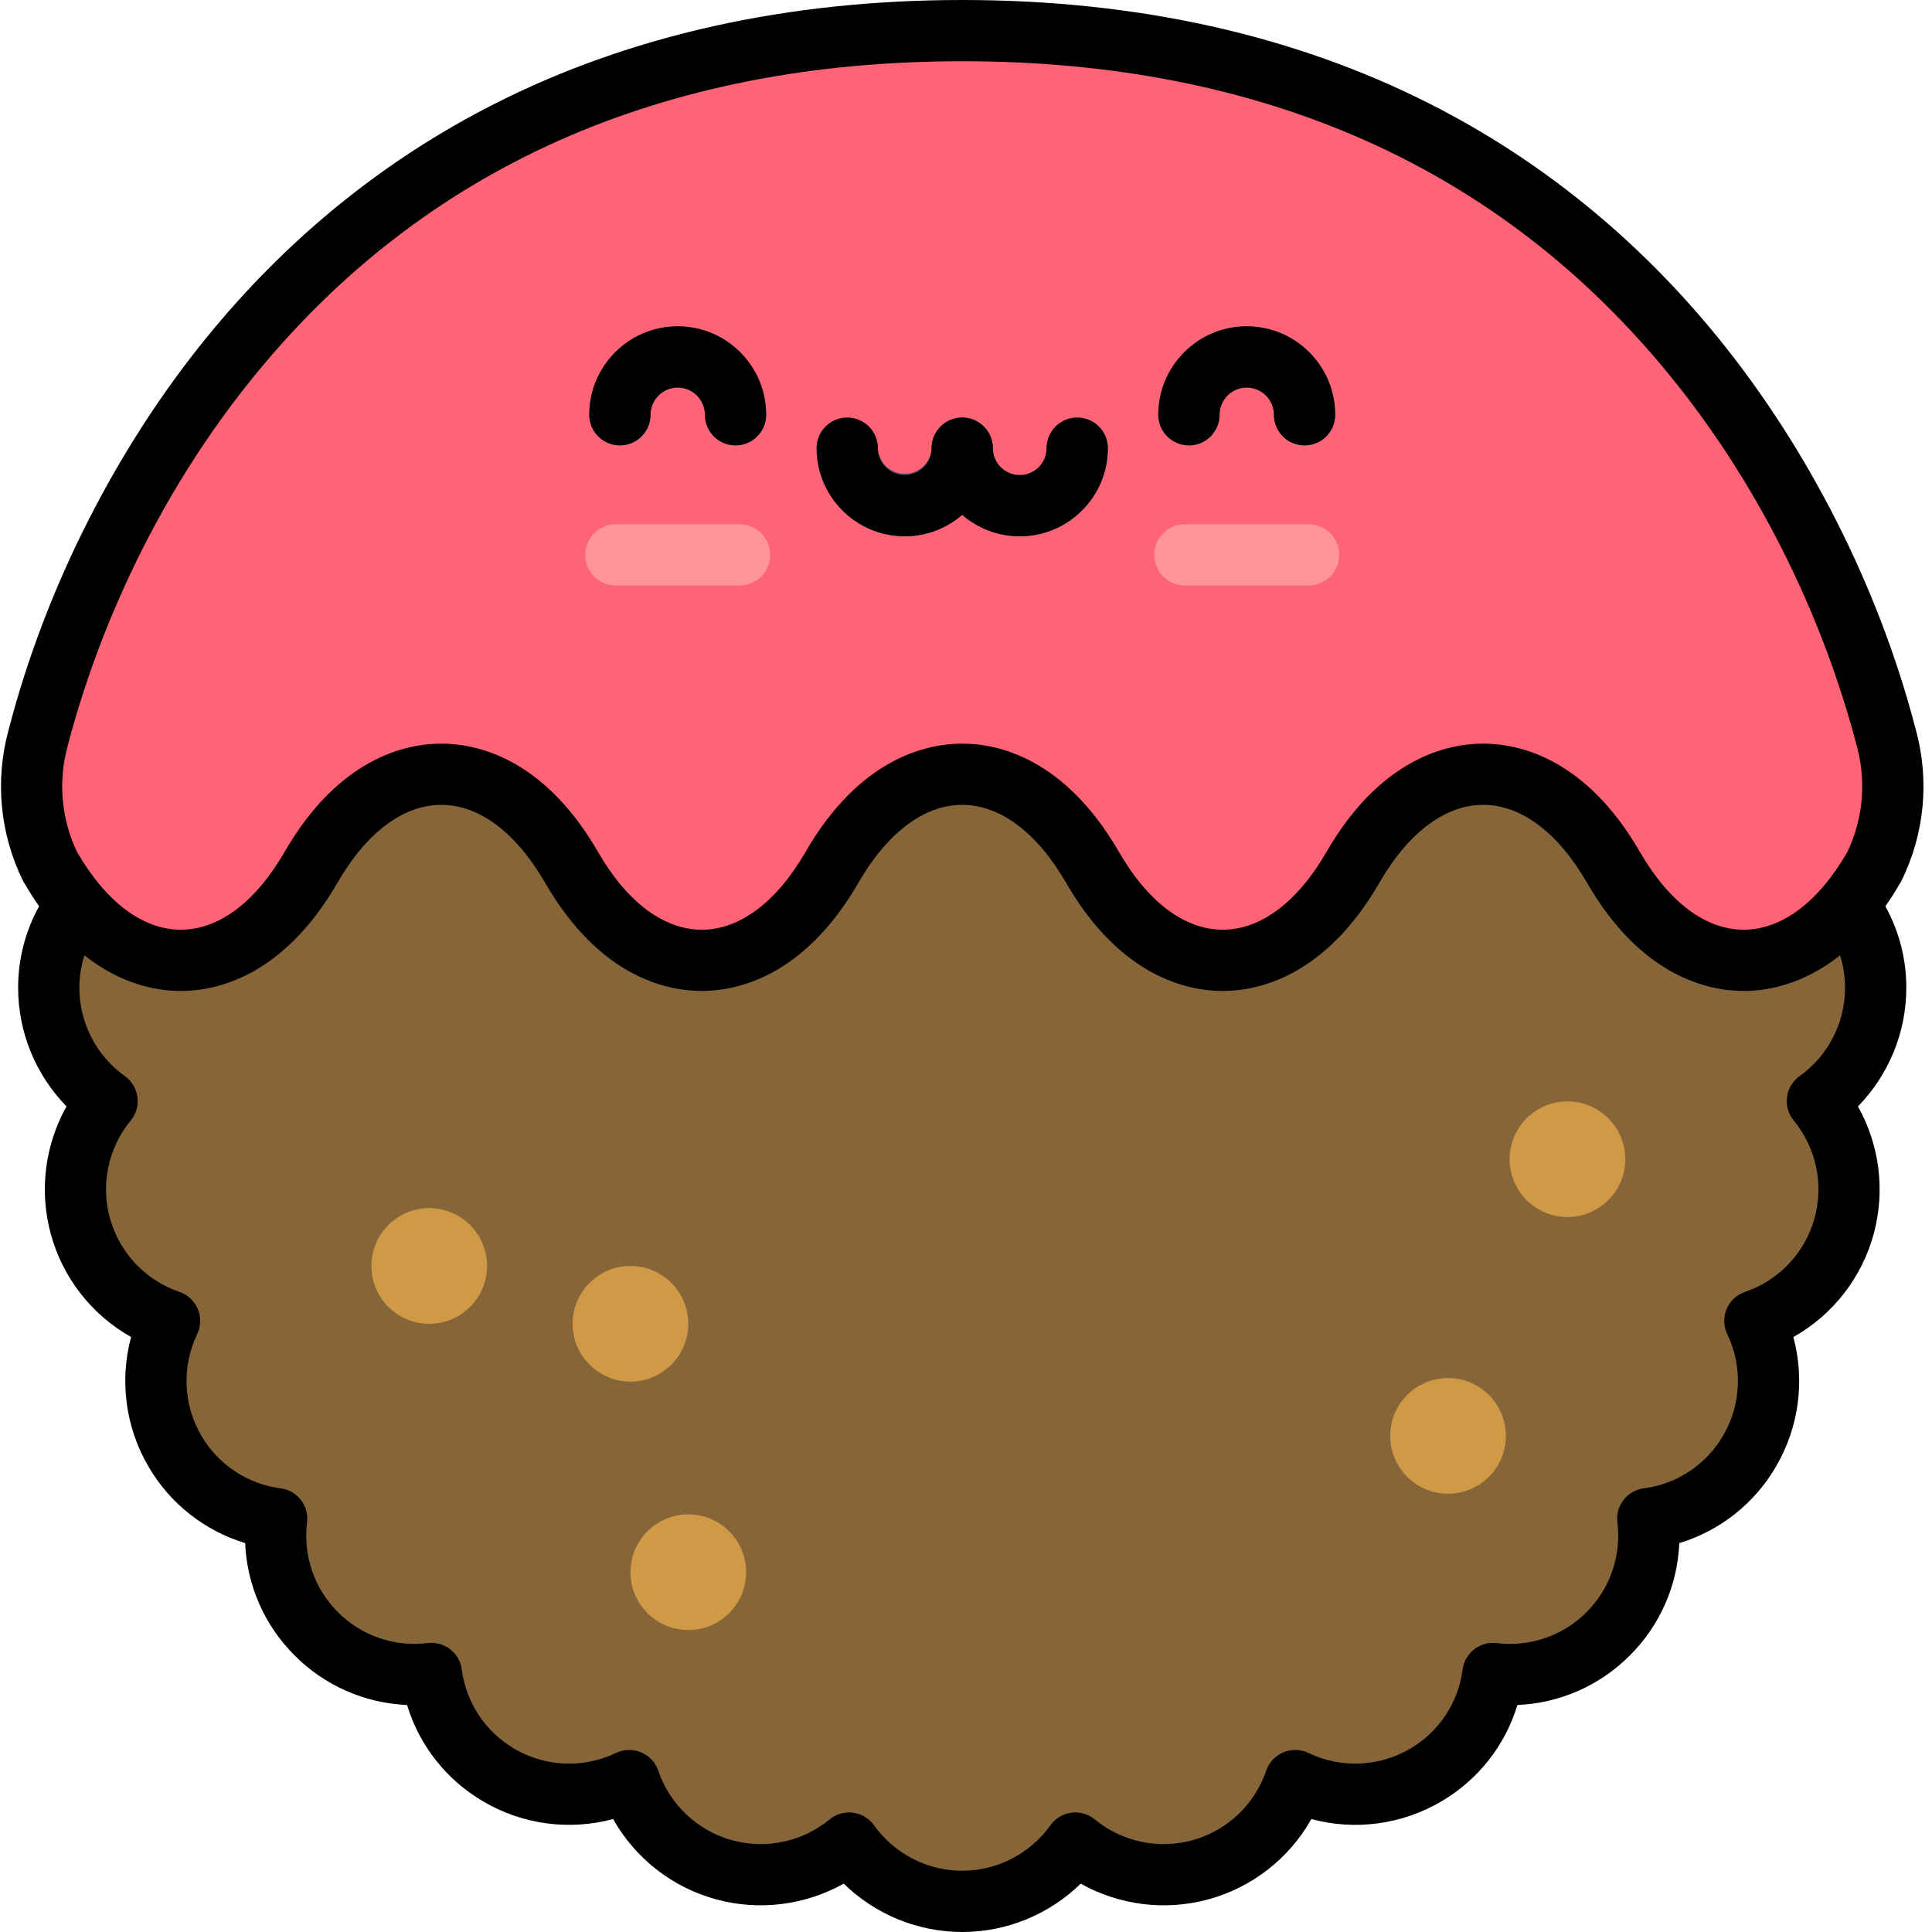
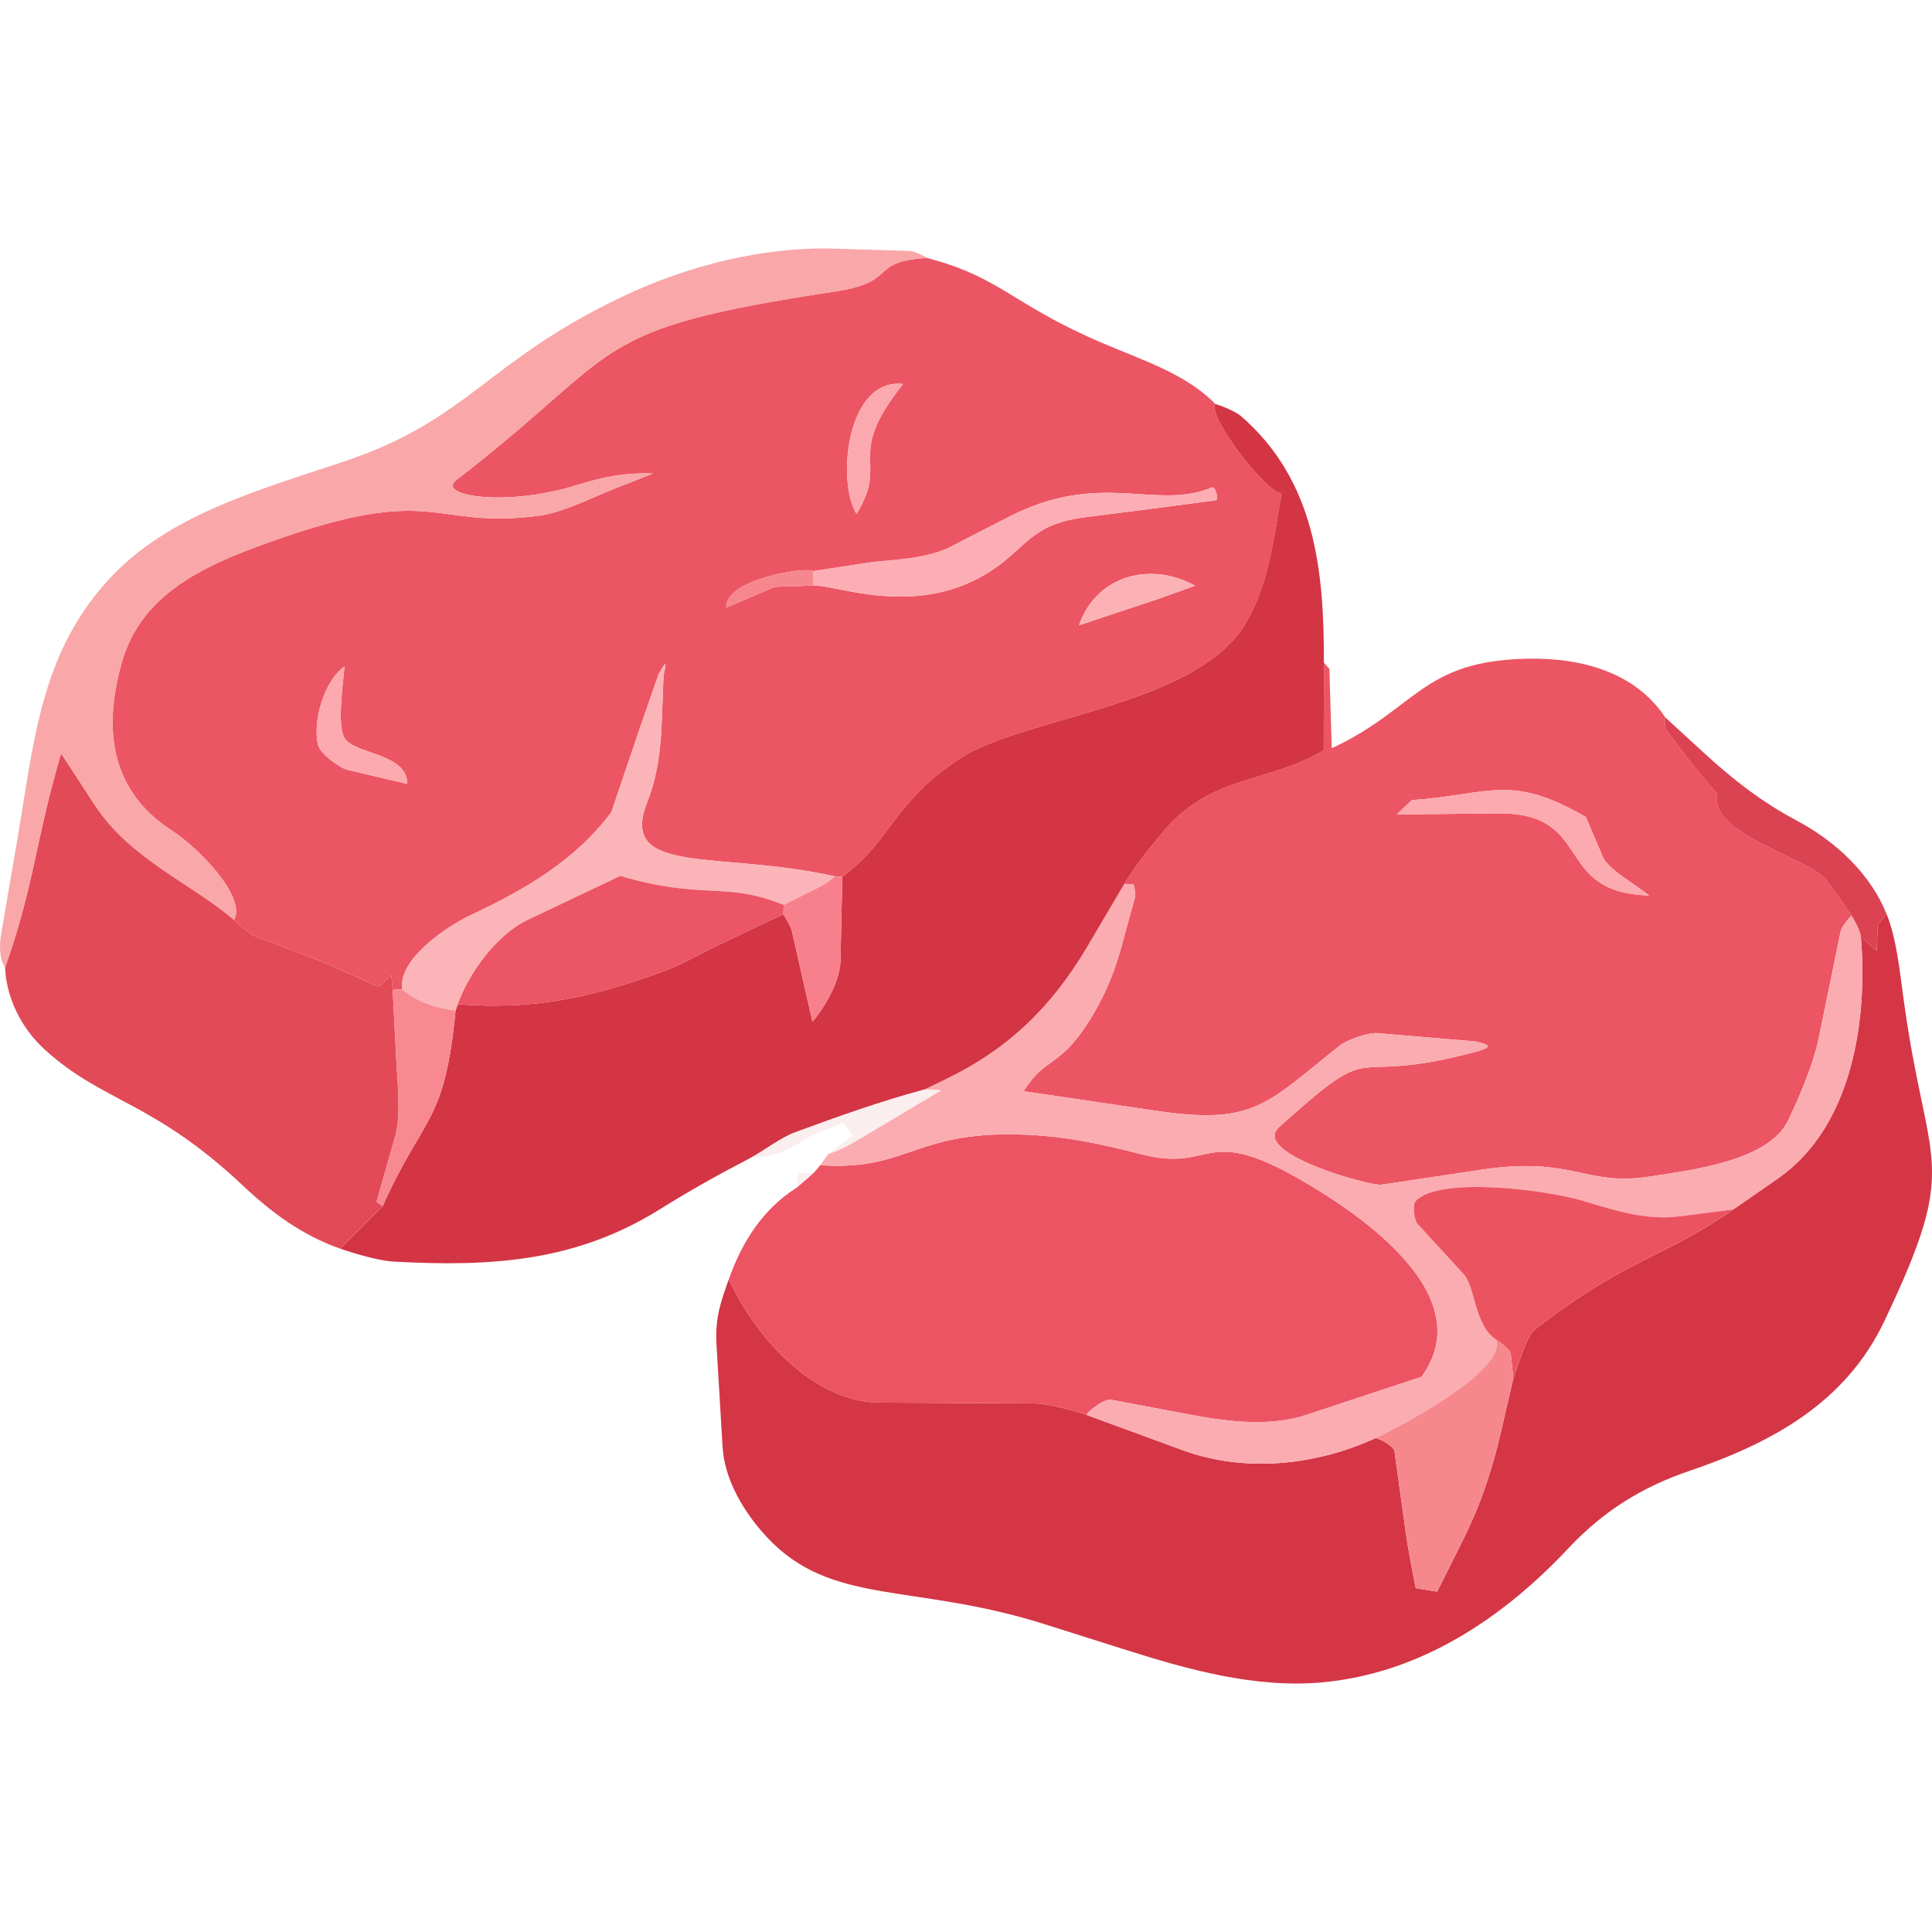
- <svg xmlns="http://www.w3.org/2000/svg" viewBox="0 0 1024 1024" version="1.1">
-   <path d="M994.16 523.616a73.52 73.52 0 0 0-30.92-59.96 73.52 73.52 0 0 0 14.256-65.936 73.576 73.576 0 0 0-47.384-50.576 73.552 73.552 0 0 0-2.936-69.232 73.488 73.488 0 0 0-53.824-35.624 73.496 73.496 0 0 0-21-61.024 73.48 73.48 0 0 0-61.024-21 73.472 73.472 0 0 0-35.624-53.824 73.56 73.56 0 0 0-69.232-2.936 73.56 73.56 0 0 0-50.576-47.384 73.536 73.536 0 0 0-65.936 14.256 73.52 73.52 0 0 0-59.96-30.912 73.528 73.528 0 0 0-59.96 30.912 73.528 73.528 0 0 0-65.936-14.256 73.56 73.56 0 0 0-50.568 47.384 73.576 73.576 0 0 0-69.24 2.936 73.472 73.472 0 0 0-35.624 53.816 73.496 73.496 0 0 0-61.024 21.008 73.488 73.488 0 0 0-21 61.024 73.488 73.488 0 0 0-53.824 35.624 73.544 73.544 0 0 0-2.936 69.24 73.576 73.576 0 0 0-47.392 50.568 73.528 73.528 0 0 0 14.264 65.936 73.52 73.52 0 0 0-30.92 59.96 73.536 73.536 0 0 0 30.92 59.96 73.52 73.52 0 0 0-14.256 65.936 73.56 73.56 0 0 0 47.384 50.576 73.568 73.568 0 0 0 2.936 69.232 73.48 73.48 0 0 0 53.816 35.616 73.52 73.52 0 0 0 21.008 61.032 73.488 73.488 0 0 0 61.024 21 73.496 73.496 0 0 0 35.616 53.824 73.568 73.568 0 0 0 69.24 2.936 73.568 73.568 0 0 0 50.576 47.384 73.536 73.536 0 0 0 65.936-14.256 73.52 73.52 0 0 0 59.96 30.912 73.52 73.52 0 0 0 59.96-30.912 73.52 73.52 0 0 0 65.936 14.256 73.568 73.568 0 0 0 50.576-47.384 73.576 73.576 0 0 0 69.232-2.936 73.496 73.496 0 0 0 35.624-53.824 73.488 73.488 0 0 0 61.016-21 73.52 73.52 0 0 0 21.008-61.024 73.488 73.488 0 0 0 53.816-35.624 73.552 73.552 0 0 0 2.944-69.24 73.568 73.568 0 0 0 47.384-50.56 73.504 73.504 0 0 0-14.256-65.944 73.52 73.52 0 0 0 30.912-59.96z" fill="#866539" />
-   <path d="M26.8 459.68c37.968 65.76 100.096 65.76 138.056 0 37.968-65.76 100.104-65.76 138.064 0 37.96 65.76 100.088 65.76 138.064 0 37.96-65.76 100.088-65.76 138.056 0 37.976 65.76 100.096 65.76 138.064 0 37.96-65.76 100.096-65.76 138.056 0 37.968 65.76 100.096 65.76 138.064 0h0.04a97.08 97.08 0 0 0 6.68-68c-6.368-23.624-89.6-375.448-489.944-375.448-400.344 0-483.576 351.832-489.936 375.44-6.16 22.896-3.6 47.104 6.68 68.016h0.056z" fill="#FF6376" />
-   <path d="M479.52 284.248a46.752 46.752 0 0 1-46.696-46.696 16.224 16.224 0 1 1 32.448 0 14.264 14.264 0 0 0 28.496 0 16.224 16.224 0 1 1 32.456 0 46.752 46.752 0 0 1-46.696 46.696z" fill="#3F4963" />
-   <path d="M540.48 284.248a46.752 46.752 0 0 1-46.712-46.696 16.224 16.224 0 1 1 32.456 0c0 7.856 6.4 14.24 14.248 14.24 7.856 0 14.248-6.392 14.248-14.24a16.224 16.224 0 1 1 32.456 0 46.752 46.752 0 0 1-46.704 46.696z" fill="#3F4963" />
-   <path d="M693.584 310.328h-65.568a16.224 16.224 0 1 1 0-32.456h65.568a16.224 16.224 0 1 1 0 32.456z" fill="#FF9596" />
-   <path d="M691.44 236.056a16.224 16.224 0 0 1-16.224-16.232c0-7.952-6.464-14.416-14.416-14.416s-14.416 6.472-14.416 14.416a16.224 16.224 0 1 1-32.456 0c0-25.84 21.024-46.872 46.872-46.872 25.84 0 46.88 21.032 46.88 46.88 0 8.96-7.272 16.224-16.24 16.224z" fill="#3F4963" />
-   <path d="M391.984 310.328h-65.576a16.224 16.224 0 1 1 0-32.456h65.576a16.224 16.224 0 1 1 0 32.456z" fill="#FF9596" />
-   <path d="M389.848 236.056a16.224 16.224 0 0 1-16.232-16.232c0-7.952-6.464-14.416-14.416-14.416-7.944 0-14.416 6.472-14.416 14.416a16.224 16.224 0 1 1-32.456 0c0-25.84 21.032-46.872 46.88-46.872 25.84 0 46.864 21.032 46.864 46.88 0 8.96-7.264 16.224-16.224 16.224z" fill="#3F4963" />
-   <path d="M227.504 670.984m-30.656 0a30.656 30.656 0 1 0 61.312 0 30.656 30.656 0 1 0-61.312 0Z" fill="#CF9945" />
-   <path d="M364.816 833.304m-30.656 0a30.656 30.656 0 1 0 61.312 0 30.656 30.656 0 1 0-61.312 0Z" fill="#CF9945" />
-   <path d="M334.152 701.624m-30.656 0a30.656 30.656 0 1 0 61.312 0 30.656 30.656 0 1 0-61.312 0Z" fill="#CF9945" />
-   <path d="M830.792 614.408m-30.656 0a30.656 30.656 0 1 0 61.312 0 30.656 30.656 0 1 0-61.312 0Z" fill="#CF9945" />
-   <path d="M767.48 761.064m-30.656 0a30.656 30.656 0 1 0 61.312 0 30.656 30.656 0 1 0-61.312 0Z" fill="#CF9945" />
-   <path d="M359.2 172.96a46.928 46.928 0 0 0-46.88 46.864 16.224 16.224 0 1 0 32.464 0c0-7.952 6.464-14.416 14.416-14.416s14.416 6.472 14.416 14.424a16.224 16.224 0 1 0 32.456 0 46.928 46.928 0 0 0-46.872-46.88z m211.744 48.368c-8.96 0-16.224 7.264-16.224 16.232 0 7.848-6.392 14.24-14.24 14.24-7.864 0-14.256-6.392-14.256-14.24a16.224 16.224 0 1 0-32.456 0c0 7.848-6.384 14.24-14.24 14.24a14.264 14.264 0 0 1-14.256-14.24 16.224 16.224 0 1 0-32.448 0 46.76 46.76 0 0 0 46.704 46.696c11.648 0 22.28-4.32 30.472-11.392a46.456 46.456 0 0 0 30.48 11.392 46.752 46.752 0 0 0 46.696-46.696c0-8.968-7.264-16.232-16.232-16.232zM660.8 172.952a46.928 46.928 0 0 0-46.88 46.88 16.224 16.224 0 1 0 32.464 0c0-7.96 6.464-14.424 14.416-14.424s14.416 6.472 14.416 14.424a16.224 16.224 0 1 0 32.456 0 46.928 46.928 0 0 0-46.872-46.88z m338.48 307.384c2.52-3.592 5.008-7.44 7.448-11.616a16.32 16.32 0 0 0 1.088-1.872 113.168 113.168 0 0 0 7.792-79.384l-0.488-1.84c-19.384-74.168-56.48-147.536-104.464-206.568-42.752-52.6-94.192-94.344-152.896-124.08C685.736 18.496 602.376 0 510 0S334.264 18.496 262.24 54.976c-58.704 29.728-110.144 71.472-152.888 124.08C61.36 238.08 24.264 311.44 4.88 385.608l-0.48 1.84a113.128 113.128 0 0 0 7.784 79.392c0.352 0.704 0.744 1.376 1.184 2.008 2.408 4.12 4.872 7.92 7.36 11.472a89.024 89.024 0 0 0-11.12 43.288 90.08 90.08 0 0 0 25.64 62.808 90.072 90.072 0 0 0-8.416 67.32 89.752 89.752 0 0 0 42.648 54.92 89.736 89.736 0 0 0 9.36 68.904 89.232 89.232 0 0 0 51.096 40.312 89.256 89.256 0 0 0 26.24 59.56 89.2 89.2 0 0 0 59.56 26.24 89.248 89.248 0 0 0 40.32 51.096 89.736 89.736 0 0 0 68.904 9.36 89.744 89.744 0 0 0 54.92 42.656c22.792 6.128 47 2.96 67.312-8.416A90.072 90.072 0 0 0 510 1024c23.616 0 46.16-9.368 62.808-25.624a90.08 90.08 0 0 0 67.312 8.416 89.752 89.752 0 0 0 54.928-42.656c23.088 6.208 47.896 3.016 68.904-9.36a89.256 89.256 0 0 0 40.32-51.096 89.264 89.264 0 0 0 59.56-26.24 89.232 89.232 0 0 0 26.232-59.56 89.216 89.216 0 0 0 51.096-40.312 89.728 89.728 0 0 0 9.36-68.904 89.736 89.736 0 0 0 42.656-54.92 90.08 90.08 0 0 0-8.416-67.32 90.072 90.072 0 0 0 25.624-62.8 88.96 88.96 0 0 0-11.104-43.28z m-45.472 90.032a16.24 16.24 0 0 0-3.104 23.52 57.392 57.392 0 0 1-25.832 90.856 16.224 16.224 0 0 0-9.392 22.352 57.384 57.384 0 0 1-2.296 54 57.112 57.112 0 0 1-41.968 27.76 16.224 16.224 0 0 0-13.976 18.056 57.12 57.12 0 0 1-16.368 47.584 57.12 57.12 0 0 1-47.584 16.368 16.224 16.224 0 0 0-18.048 13.976 57.12 57.12 0 0 1-27.76 41.968 57.4 57.4 0 0 1-54 2.288 16.216 16.216 0 0 0-22.368 9.4 57.4 57.4 0 0 1-90.856 25.824 16.232 16.232 0 0 0-23.512 3.12 57.576 57.576 0 0 1-46.744 24.104 57.552 57.552 0 0 1-46.752-24.104 16.24 16.24 0 0 0-23.504-3.12 57.6 57.6 0 0 1-51.424 11.136 57.408 57.408 0 0 1-39.432-36.96 16.24 16.24 0 0 0-22.368-9.4 57.416 57.416 0 0 1-54-2.28 57.12 57.12 0 0 1-27.76-41.976 16.232 16.232 0 0 0-18.048-13.976 57.032 57.032 0 0 1-47.592-16.368 57.104 57.104 0 0 1-16.368-47.592 16.224 16.224 0 0 0-13.976-18.04 57.12 57.12 0 0 1-41.968-27.768 57.384 57.384 0 0 1-2.288-54 16.232 16.232 0 0 0-9.4-22.36 57.4 57.4 0 0 1-25.824-90.848 16.24 16.24 0 0 0-3.112-23.52 57.584 57.584 0 0 1-24.12-46.752c0-5.952 0.928-11.76 2.672-17.28 19.848 15.76 39.016 18.896 51.088 18.896 18.64 0 54.24-7.456 83.08-57.432 15.344-26.576 34.864-41.208 54.976-41.208 20.12 0 39.64 14.632 54.984 41.2 28.848 49.984 64.432 57.44 83.08 57.44 18.64 0 54.232-7.456 83.08-57.432 15.344-26.576 34.864-41.208 54.976-41.208 20.112 0 39.632 14.632 54.976 41.208 28.856 49.976 64.44 57.432 83.08 57.432 18.648 0 54.232-7.456 83.088-57.432 15.336-26.576 34.864-41.208 54.976-41.208 20.112 0 39.632 14.632 54.976 41.208 28.848 49.976 64.44 57.432 83.08 57.432 12.072 0 31.232-3.136 51.08-18.888 1.744 5.52 2.664 11.32 2.664 17.28a57.536 57.536 0 0 1-24.112 46.744z m25.296-118.704c-15.328 26.52-34.832 41.112-54.92 41.112-20.112 0-39.632-14.632-54.976-41.2-28.848-49.984-64.44-57.44-83.08-57.44s-54.24 7.456-83.088 57.44c-15.336 26.568-34.864 41.2-54.968 41.2-20.112 0-39.64-14.64-54.984-41.2-28.848-49.984-64.432-57.44-83.08-57.44-18.64 0-54.24 7.456-83.08 57.44-15.344 26.568-34.872 41.2-54.984 41.2-20.112 0-39.632-14.632-54.968-41.2-28.848-49.984-64.44-57.44-83.088-57.44-18.64 0-54.24 7.456-83.08 57.44-15.344 26.568-34.864 41.2-54.976 41.2-20.112 0-39.632-14.632-54.976-41.2l-0.032-0.056a80.688 80.688 0 0 1-5.088-55.624l0.552-2.064c10.56-40.424 37.368-119.408 98.248-194.312C224.64 88.664 350.96 32.456 510 32.456s285.36 56.208 375.472 167.072c60.88 74.904 87.68 153.888 98.248 194.304l0.544 2.064a80.704 80.704 0 0 1-5.16 55.768z" fill="#000000" />
+ <svg xmlns="http://www.w3.org/2000/svg" width="200" height="200" viewBox="0 0 1024 1024" version="1.1">
+   <path d="M882.551 380.143c-0.341-0.137-0.23 5.666 0.674 6.852l13.85 18.261 13.235 15.821c-4.915 21.052 48.657 33.664 57.515 45.218 5.265 6.869 10.249 14.106 13.67 19.174-0.316-0.478-5.385 5.598-5.879 8.03l-11.716 57.028c-2.825 13.73-10.684 32.017-16.239 43.477-10.462 21.581-51.977 26.231-73.148 29.568-34.603 5.444-40.243-10.965-89.404-3.593l-52.796 7.919c-6.093 0.913-69.717-16.7-54.34-30.541 55.723-50.15 31.462-20.301 104.917-40.073 8.038-2.449 7.398-3.362-0.964-5.308l-51.908-4.386c-5.222-0.444-16.427 3.797-19.797 6.485-39.356 31.326-45.559 42.377-97.647 34.654l-70.042-10.377c11.981-19.123 19.012-11.597 35.669-38.665 6.98-11.341 12.331-23.936 15.761-36.437l7.578-27.58c0.35-1.271-0.384-7.27-0.93-7.125s-3.533-0.026-4.702-0.051c5.419-9.182 12.945-18.603 20.958-28.075 25.378-30.02 54.161-24.823 84.736-42.752l0.102-46.524 2.901 3.413 1.237 42.052c45.133-21.086 47.667-46.396 103.808-47.488 29.397-0.572 57.259 7.578 72.909 31.01z m-8.482 94.455c-7.825-6.246-21.666-13.798-24.474-20.352l-9.105-21.265c-40.175-23.185-50.526-11.853-92.126-8.9l-8.098 7.569 53.641-0.529c51.601-0.512 28.621 42.163 80.154 43.477z" fill="#EC5563" />
+   <path d="M386.304 677.965c12.578 28.058 43.264 65.237 80.171 65.434l81.877 0.444c6.98 0.034 21.342 3.823 27.802 6.195l50.458 18.517c34.295 12.587 71.945 7.595 102.059-6.144 0.939-0.93 10.035 3.866 10.428 6.733l5.7 41.088c1.613 11.614 3.558 21.257 5.589 31.522l11.332 1.869 13.875-27.776c8.875-17.758 15.104-36.122 19.635-55.637l6.895-29.73 2.987-8.627c1.297-3.755 5.137-14.72 8.286-17.152 50.048-38.682 66.526-36.753 105.293-63.667l23.637-16.41c40.252-27.947 47.642-86.127 43.938-128.316l8.457 7.799 0.461-13.764 4.736-5.956c5.12 12.8 6.784 28.578 8.875 44.134 12.518 93.082 31.138 85.222-10.223 172.058-20.335 42.684-59.136 64.102-102.955 78.967-25.259 8.567-45.705 21.222-64.393 41.139-34.5 36.77-78.302 66.304-130.569 71.014-35.422 3.191-71.091-6.827-103.893-17.212l-42.94-13.585c-70.212-22.212-113.28-9.395-147.558-46.404-11.836-12.774-22.238-30.054-23.279-47.514l-3.243-54.46c-0.853-14.327 2.594-23.39 6.554-34.56z" fill="#D43646" />
+   <path d="M576.154 750.037c-6.451-2.364-20.821-6.153-27.802-6.195l-81.877-0.444c-36.907-0.196-67.593-37.376-80.171-65.434 6.844-19.328 17.766-36.958 35.977-48.503l8.934-7.808c1.015-0.887 2.56-2.91 3.507-4.062 46.046 3.098 49.51-17.57 104.576-16.316 23.415 0.538 42.948 4.634 65.596 10.505 38.212 9.907 32.614-16.162 83.669 13.073 33.007 18.901 96.137 62.046 64.811 104.9l-61.09 20.207c-18.662 6.178-40.499 3.763-60.271 0.051l-43.341-8.149c-3.354-0.631-13.5 7.083-12.527 8.192z" fill="#EC5464" />
+   <path d="M981.495 485.47c1.664 2.458 4.514 7.868 4.779 10.829 3.703 42.189-3.686 100.369-43.938 128.316l-23.637 16.41-28.407 3.652c-17.911 2.304-34.142-3.081-51.26-8.209-20.292-6.076-77.508-13.09-88.875 0.401-1.604 1.903-0.486 9.984 1.203 11.819l24.303 26.47c6.511 7.091 5.572 26.752 17.152 34.722 6.784 16.521-53.47 47.667-64.128 52.531-30.106 13.739-67.763 18.731-102.059 6.144l-50.458-18.517c-0.973-1.109 9.173-8.823 12.527-8.192l43.341 8.149c19.78 3.721 41.609 6.127 60.271-0.051l61.09-20.207c31.326-42.854-31.804-85.999-64.811-104.9-51.046-29.235-45.457-3.166-83.669-13.073-22.647-5.871-42.18-9.975-65.596-10.505-55.066-1.254-58.53 19.413-104.576 16.316l4.25-5.922c4.25-1.417 10.044-4.113 15.13-7.142l44.646-26.615-8.585-0.478 11.964-5.845c33.331-16.282 55.842-38.75 74.351-70.118l19.439-32.956c1.161 0.026 4.164 0.188 4.702 0.051s1.28 5.854 0.93 7.125l-7.578 27.58c-3.43 12.501-8.781 25.097-15.761 36.437-16.657 27.068-23.689 19.541-35.669 38.665l70.042 10.377c52.087 7.714 58.291-3.328 97.647-34.654 3.371-2.679 14.575-6.921 19.797-6.485l51.908 4.386c8.363 1.946 9.003 2.867 0.964 5.308-73.455 19.772-49.186-10.078-104.917 40.073-15.377 13.841 48.247 31.454 54.34 30.541l52.796-7.919c49.161-7.381 54.801 9.037 89.404 3.593 21.171-3.328 62.686-7.979 73.148-29.568 5.555-11.46 13.414-29.747 16.239-43.477l11.716-57.028c0.495-2.423 5.564-8.508 5.879-8.03z" fill="#FBACB1" />
+   <path d="M999.91 484.378l-4.736 5.956-0.461 13.764-8.457-7.799c-0.256-2.961-3.115-8.363-4.779-10.829-3.43-5.069-8.405-12.314-13.67-19.174-8.858-11.554-62.43-24.166-57.515-45.218l-13.235-15.821-13.85-18.261c-0.896-1.186-1.007-6.989-0.674-6.852l20.565 18.876c15.3 14.037 30.652 26.069 49.271 35.942 20.898 11.076 39.151 28.501 47.522 49.425z" fill="#DB4353" />
+   <path d="M431.215 621.645l-8.934 7.808c0.128-1.946 0.162-7.902 2.389-7.774 1.57 0.085 5.47 0 6.545-0.034z" fill="#FBEEEF" />
+   <path d="M874.069 474.598c-51.533-1.314-28.553-43.989-80.154-43.477l-53.641 0.529 8.098-7.569c41.6-2.953 51.942-14.285 92.126 8.9l9.105 21.265c2.807 6.554 16.649 14.114 24.474 20.352z" fill="#FCA9AF" />
+   <path d="M918.682 641.024c-38.767 26.914-55.236 24.986-105.293 63.667-3.14 2.432-6.98 13.397-8.286 17.152l-2.987 8.627-1.391-12.715c-0.299-2.756-5.734-6.357-7.936-7.876-11.571-7.962-10.641-27.631-17.152-34.722l-24.303-26.47c-1.681-1.835-2.799-9.916-1.203-11.819 11.358-13.491 68.574-6.477 88.875-0.401 17.118 5.12 33.348 10.505 51.26 8.209l28.407-3.652z" fill="#EB5360" />
+   <path d="M802.125 730.47l-6.895 29.73c-4.531 19.516-10.761 37.879-19.635 55.637l-13.875 27.776-11.332-1.869c-2.031-10.266-3.977-19.908-5.589-31.522l-5.7-41.088c-0.401-2.867-9.498-7.671-10.428-6.733 10.658-4.864 70.912-36.011 64.128-52.531 2.202 1.51 7.629 5.12 7.936 7.876l1.391 12.715z" fill="#F6888D" />
+   <path d="M491.349 136.738c39.39 10.257 44.459 24.294 92.348 44.826 21.939 9.404 45.201 16.708 60.407 32.555-3.942 6.81 26.948 47.053 35.166 47.326l-1.135 6.869c-3.627 21.018-6.571 43.733-18.415 62.899-26.573 42.982-117.325 48.777-150.835 70.741-35.814 23.475-35.755 43.068-62.43 62.72-1.289-0.017-3.004 0.051-3.925-0.162-61.525-13.961-115.311 0.282-99.413-39.595 5.205-13.065 7.057-27.29 7.612-41.745l0.973-25.429c1.937-7.612 1.289-7.561-2.705-0.205l-9.609 27.631-15.369 45.321c-19.191 25.651-45.756 41.02-74.445 54.485-13.551 6.357-38.647 23.791-36.412 39.33l-5.043 0.316-0.725-7.74c-3.866 3.507-5.999 6.443-7.689 5.7l-5.837-2.577c-9.028-3.985-18.5-8.55-27.426-11.938l-30.814-11.716c-3.678-1.399-8.917-6.477-11.554-8.755 6.767-12.083-18.978-38.323-32.777-47.223-32.555-21.018-36.804-53.248-26.829-88.994 10.231-36.685 43.913-51.627 77.175-63.607 90.249-32.503 85.803-7.151 143.283-14.31 13.158-1.638 28.348-9.557 40.747-14.438l20.335-8.004c-12.348-0.691-25.327 1.374-39.663 5.897-38.272 12.092-75.187 5.82-64.563-2.389 91.366-70.596 67.311-79.727 201.207-100.105 33.562-5.111 17.152-15.872 48.35-17.698z m-12.698 66.773c-29.892-3.328-35.405 51.558-24.678 68.89 17.707-28.749-6.758-29.414 24.678-68.89z m-47.872 99.191c-2.987-2.398-46.268 3.925-45.867 19.319l25.83-10.991 20.395-0.683c12.279-0.41 52.591 16.708 90.726-5.683 22.443-13.184 22.81-26.607 53.146-30.49l40.61-5.205 20.617-2.714 8.175-1.109c1.749-0.239-0.307-7.501-1.937-6.818-30.029 12.587-58.786-9.583-107.87 15.659l-30.413 15.642c-11.895 6.118-27.187 6.903-41.225 8.183l-32.196 4.907z m184.414 14.31l18.185-6.562c-23.04-12.885-52.087-5.956-61.491 20.949l43.307-14.387z m-433.169 73.037c-2.953-8.132-0.563-24.542 0.572-36.779-10.479 7.091-17.169 28.817-13.978 41.617 1.169 4.693 11.443 12.186 15.744 13.193l31.479 7.407c0.196-16.947-30.191-15.471-33.818-25.446z" fill="#EC5563" />
+   <path d="M701.696 351.155l-0.102 46.524c-30.575 17.929-59.358 12.732-84.736 42.752-8.013 9.472-15.539 18.893-20.958 28.075l-19.439 32.956c-18.5 31.369-41.011 53.837-74.351 70.118l-11.964 5.845c-23.868 6.494-45.013 14.012-68.71 22.733-7.731 2.85-17.28 10.24-23.228 13.329-17.297 8.977-32.23 17.331-48.486 27.469-44.297 27.622-88.644 30.609-141.09 27.716-8.004-0.444-21.069-4.335-28.245-6.835l22.417-22.519c21.478-48.239 32.964-43.23 38.647-103.723 0.35-0.811 0.845-2.526 1.143-3.345 39.731 3.072 70.204-3.14 109.773-17.698 8.823-3.243 18.688-8.969 27.221-13.056l21.743-10.419 13.798-6.46c0.111-0.119 3.985 6.246 4.463 8.329l11.025 48.555c7.543-8.738 14.643-22.417 14.857-32.222l0.964-44.595c26.675-19.652 26.615-39.245 62.43-62.72 33.51-21.956 124.262-27.759 150.835-70.741 11.844-19.157 14.788-41.873 18.415-62.899l1.135-6.869c-8.218-0.273-39.108-40.516-35.166-47.326 3.174 0.794 10.829 3.977 13.594 6.366 39.757 34.406 44.109 82.603 44.006 130.662z" fill="#D33544" />
+   <path d="M124.075 487.612c2.637 2.27 7.876 7.356 11.554 8.755l30.814 11.716c8.917 3.388 18.398 7.953 27.426 11.938l5.837 2.577c1.681 0.742 3.823-2.193 7.689-5.7l0.725 7.74 1.886 36.471c0.657 12.655 2.603 30.106-0.461 40.875l-9.933 34.901 3.2 2.432-22.417 22.519c-20.318-7.083-36.608-19.277-51.567-33.365-47.863-45.065-74.249-44.066-105.114-72.166-12.902-11.742-20.471-28.228-21.018-43.563 15.232-42.556 16.444-69.069 29.696-113.417l17.835 27.315c18.739 28.715 51.567 41.754 73.847 60.954z" fill="#E24A58" />
+   <path d="M491.349 136.738c-31.198 1.826-14.788 12.595-48.35 17.698-133.897 20.378-109.841 29.517-201.207 100.105-10.624 8.209 26.291 14.481 64.563 2.389 14.336-4.531 27.315-6.596 39.663-5.897l-20.335 8.004c-12.407 4.881-27.597 12.8-40.747 14.438-57.489 7.168-53.043-18.193-143.283 14.31-33.263 11.981-66.944 26.923-77.175 63.607-9.967 35.746-5.726 67.977 26.829 88.994 13.79 8.9 39.543 35.14 32.777 47.223-22.281-19.209-55.108-32.247-73.847-60.954l-17.835-27.315c-13.261 44.348-14.464 70.861-29.696 113.417-3.396-4.676-2.953-12.723-2.057-17.963l8.303-48.444c9.062-52.855 12.194-98.756 47.881-138.359 32.026-35.541 81.51-48.495 126.14-63.599 65.843-22.272 74.598-52.727 146.85-87.142 33.98-16.179 74.24-26.641 112.828-25.455l39.706 1.22c2.253 0.068 9.284 3.482 8.994 3.729z" fill="#F9A7A9" />
+   <path d="M490.155 577.425l8.585 0.478-44.646 26.615c-5.086 3.029-10.88 5.726-15.13 7.142l12.996-10.027c1.289 1.715-2.142-2.833-5.026-6.656l-18.594 7.859c-9.412 6.656-19.78 10.803-30.123 10.658 5.939-3.081 15.488-10.479 23.228-13.329 23.697-8.721 44.843-16.239 68.71-22.733z" fill="#FBEEEF" />
+   <path d="M442.522 464.521c-0.418 0.469-5.018 3.994-7.287 5.137l-19.874 9.993c-30.814-12.646-42.803-2.432-86.613-15.394l-48.836 23.194c-17.28 8.209-31.497 28.902-37.308 44.8-0.299 0.819-0.794 2.526-1.143 3.345-10.368-1.195-20.693-4.668-28.305-11.281-2.236-15.539 22.861-32.964 36.412-39.33 28.689-13.466 55.253-28.834 74.445-54.485l15.369-45.321L348.988 357.547c3.994-7.356 4.642-7.407 2.705 0.205l-0.973 25.429c-0.555 14.447-2.398 28.681-7.612 41.745-15.898 39.868 37.879 25.634 99.413 39.595z" fill="#FBB4B7" />
+   <path d="M431.138 310.349l-0.358-7.637 32.196-4.907c14.037-1.271 29.329-2.065 41.225-8.183l30.413-15.642c49.075-25.242 77.833-3.063 107.87-15.659 1.63-0.683 3.686 6.588 1.937 6.818l-8.175 1.109-20.617 2.714-40.61 5.205c-30.345 3.891-30.703 17.314-53.146 30.49-38.135 22.391-78.438 5.274-90.726 5.683z" fill="#FCAEB4" />
+   <path d="M241.459 535.595c-5.683 60.493-17.169 55.484-38.647 103.723l-3.2-2.432 9.933-34.901c3.063-10.769 1.118-28.22 0.461-40.875l-1.886-36.471 5.043-0.316c7.603 6.613 17.937 10.086 28.305 11.281z" fill="#F88991" />
+   <path d="M415.138 484.617l0.222-4.966 19.874-9.993c2.27-1.143 6.869-4.668 7.287-5.137 0.922 0.205 2.637 0.145 3.925 0.162l-0.964 44.595c-0.213 9.805-7.313 23.484-14.857 32.222l-11.025-48.555c-0.469-2.082-4.343-8.439-4.463-8.329z" fill="#F8808C" />
+   <path d="M182.025 390.05c3.618 9.975 34.005 8.499 33.818 25.446l-31.479-7.407c-4.301-1.015-14.575-8.499-15.744-13.193-3.191-12.809 3.499-34.534 13.978-41.617-1.135 12.228-3.524 28.646-0.572 36.779z" fill="#FCAAAF" />
+   <path d="M478.652 203.511c-31.437 39.475-6.972 40.141-24.678 68.89-10.718-17.331-5.214-72.226 24.678-68.89z" fill="#FBA9AF" />
+   <path d="M615.194 317.013l-43.307 14.387c9.395-26.906 38.451-33.835 61.491-20.949l-18.185 6.562z" fill="#FCB2B5" />
+   <path d="M430.78 302.703l0.358 7.637-20.395 0.683-25.83 10.991c-0.401-15.394 42.88-21.726 45.867-19.319z" fill="#F7878F" />
+   <path d="M415.369 479.65l-0.222 4.966-13.798 6.46-21.743 10.419c-8.533 4.087-18.398 9.813-27.221 13.056-39.569 14.558-70.042 20.77-109.773 17.698 5.811-15.898 20.028-36.591 37.308-44.8l48.836-23.194c43.81 12.962 55.799 2.748 86.613 15.394z" fill="#EB5565" />
</svg>
